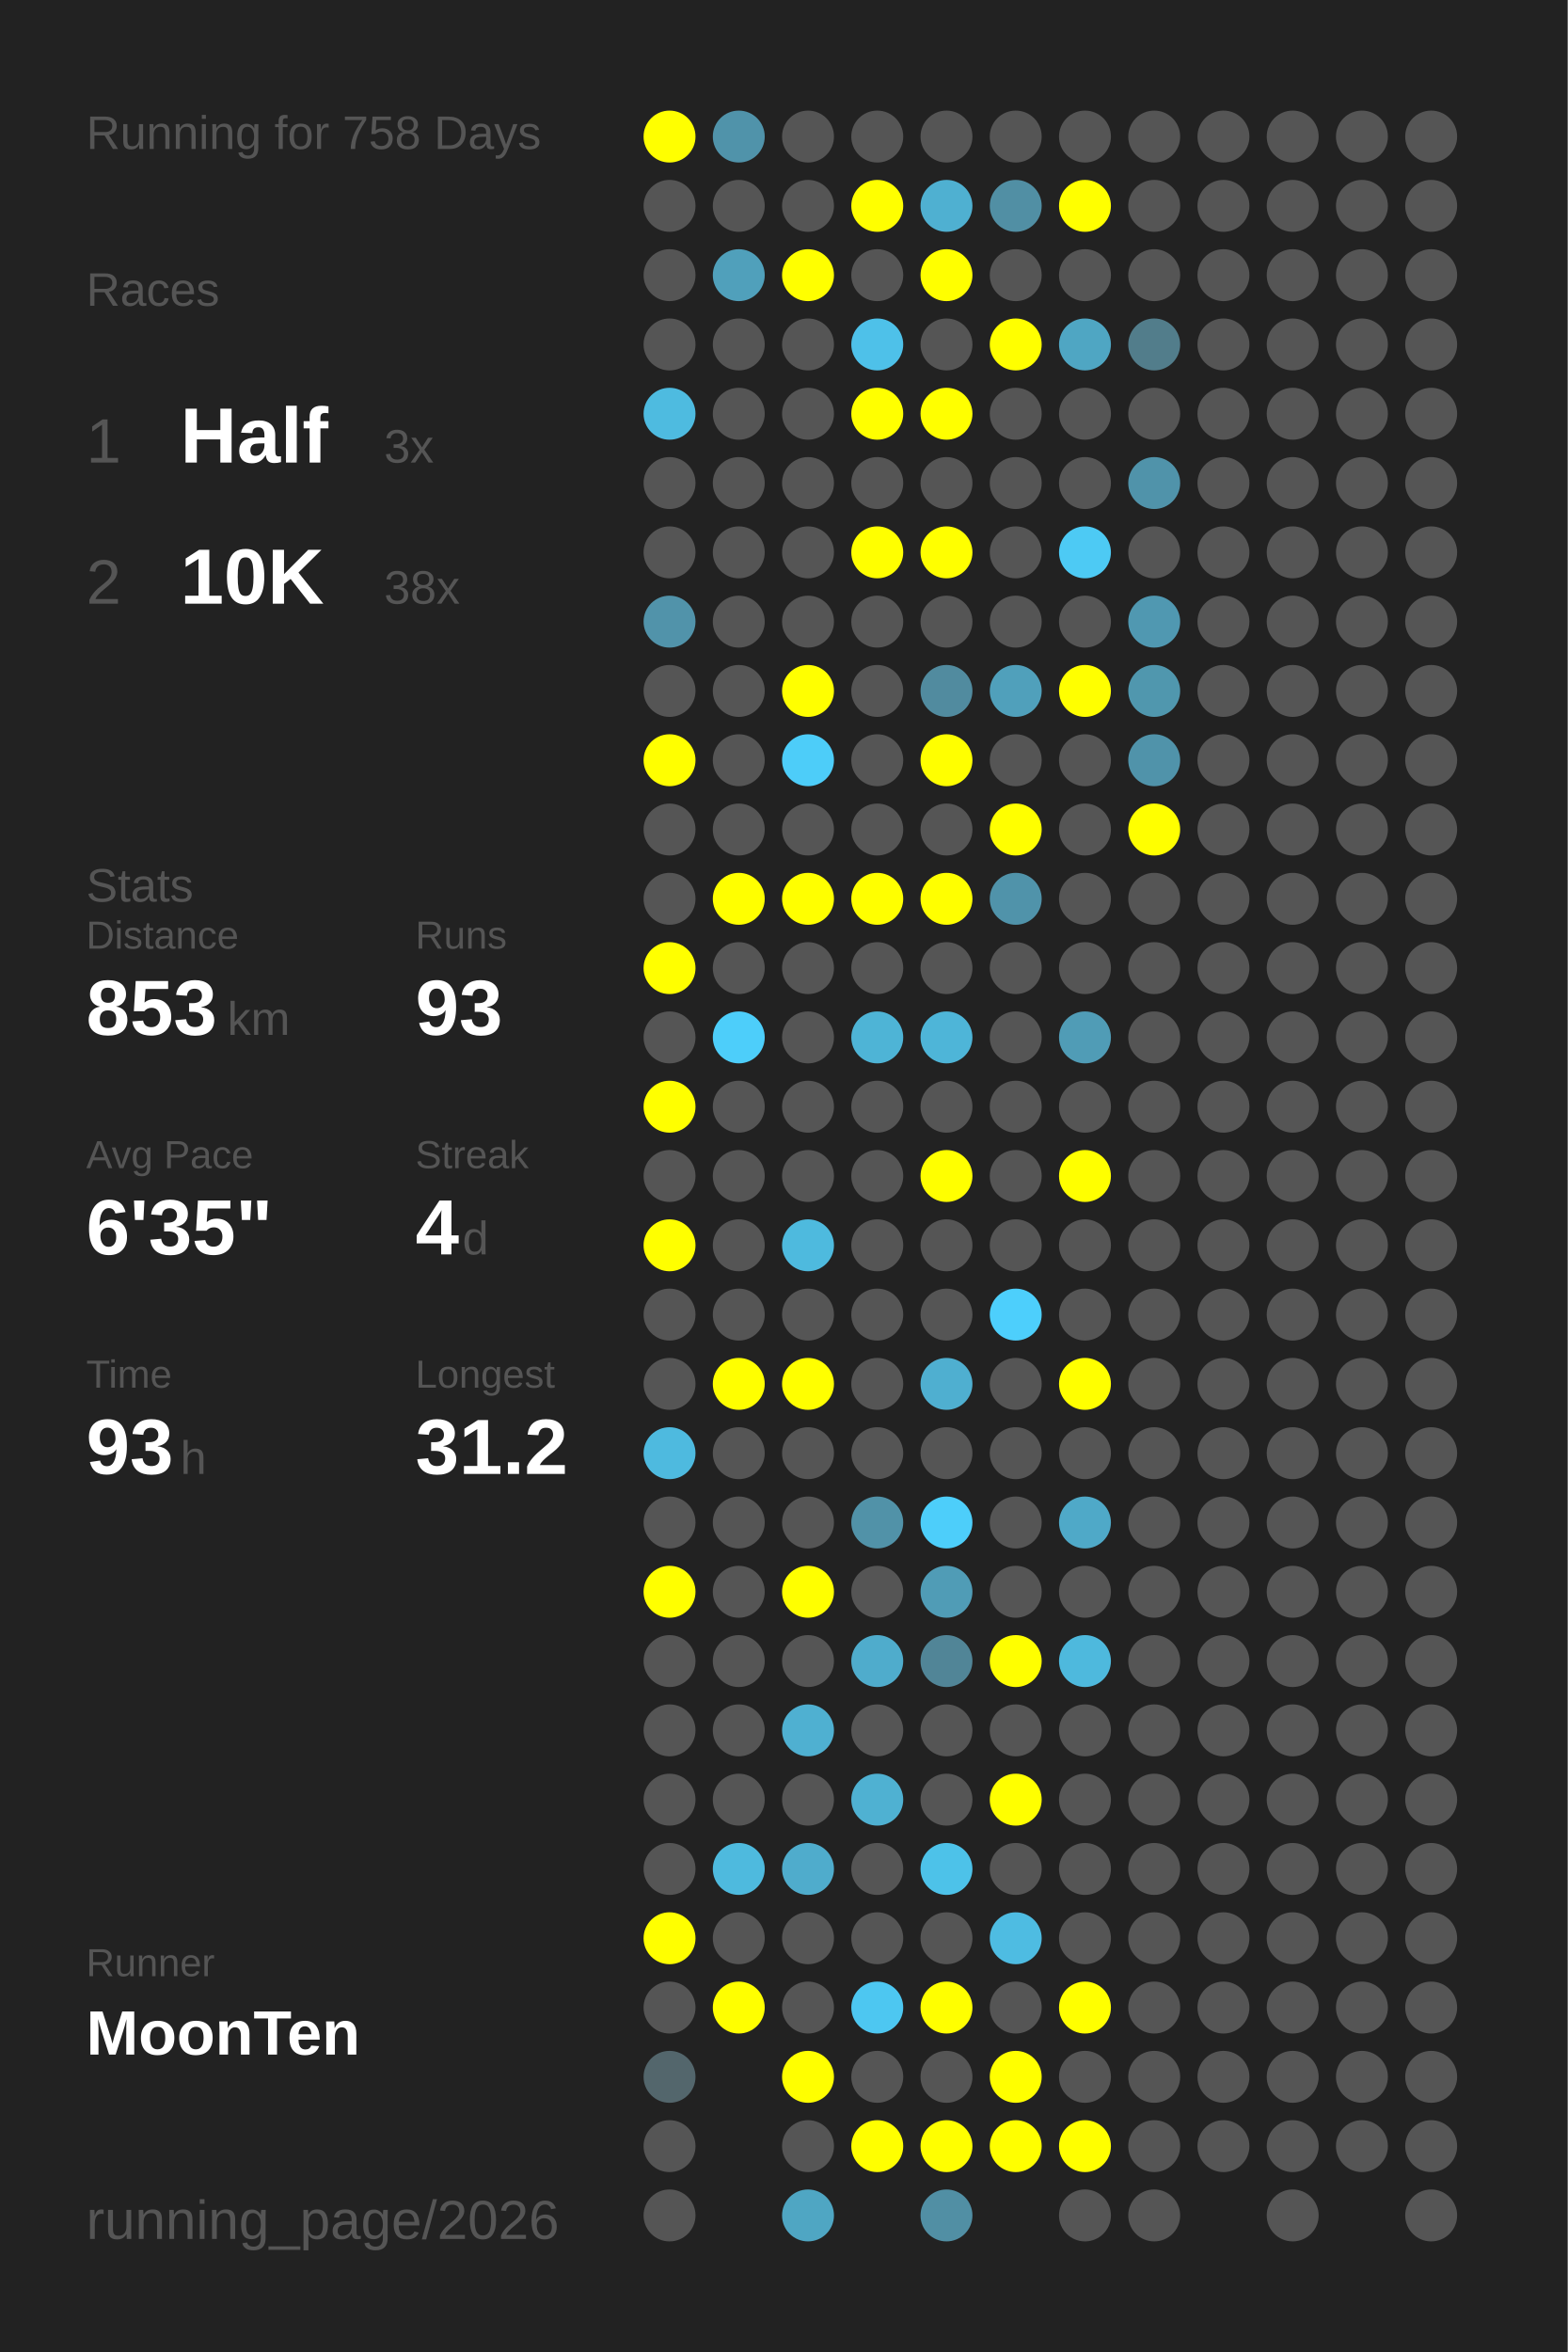
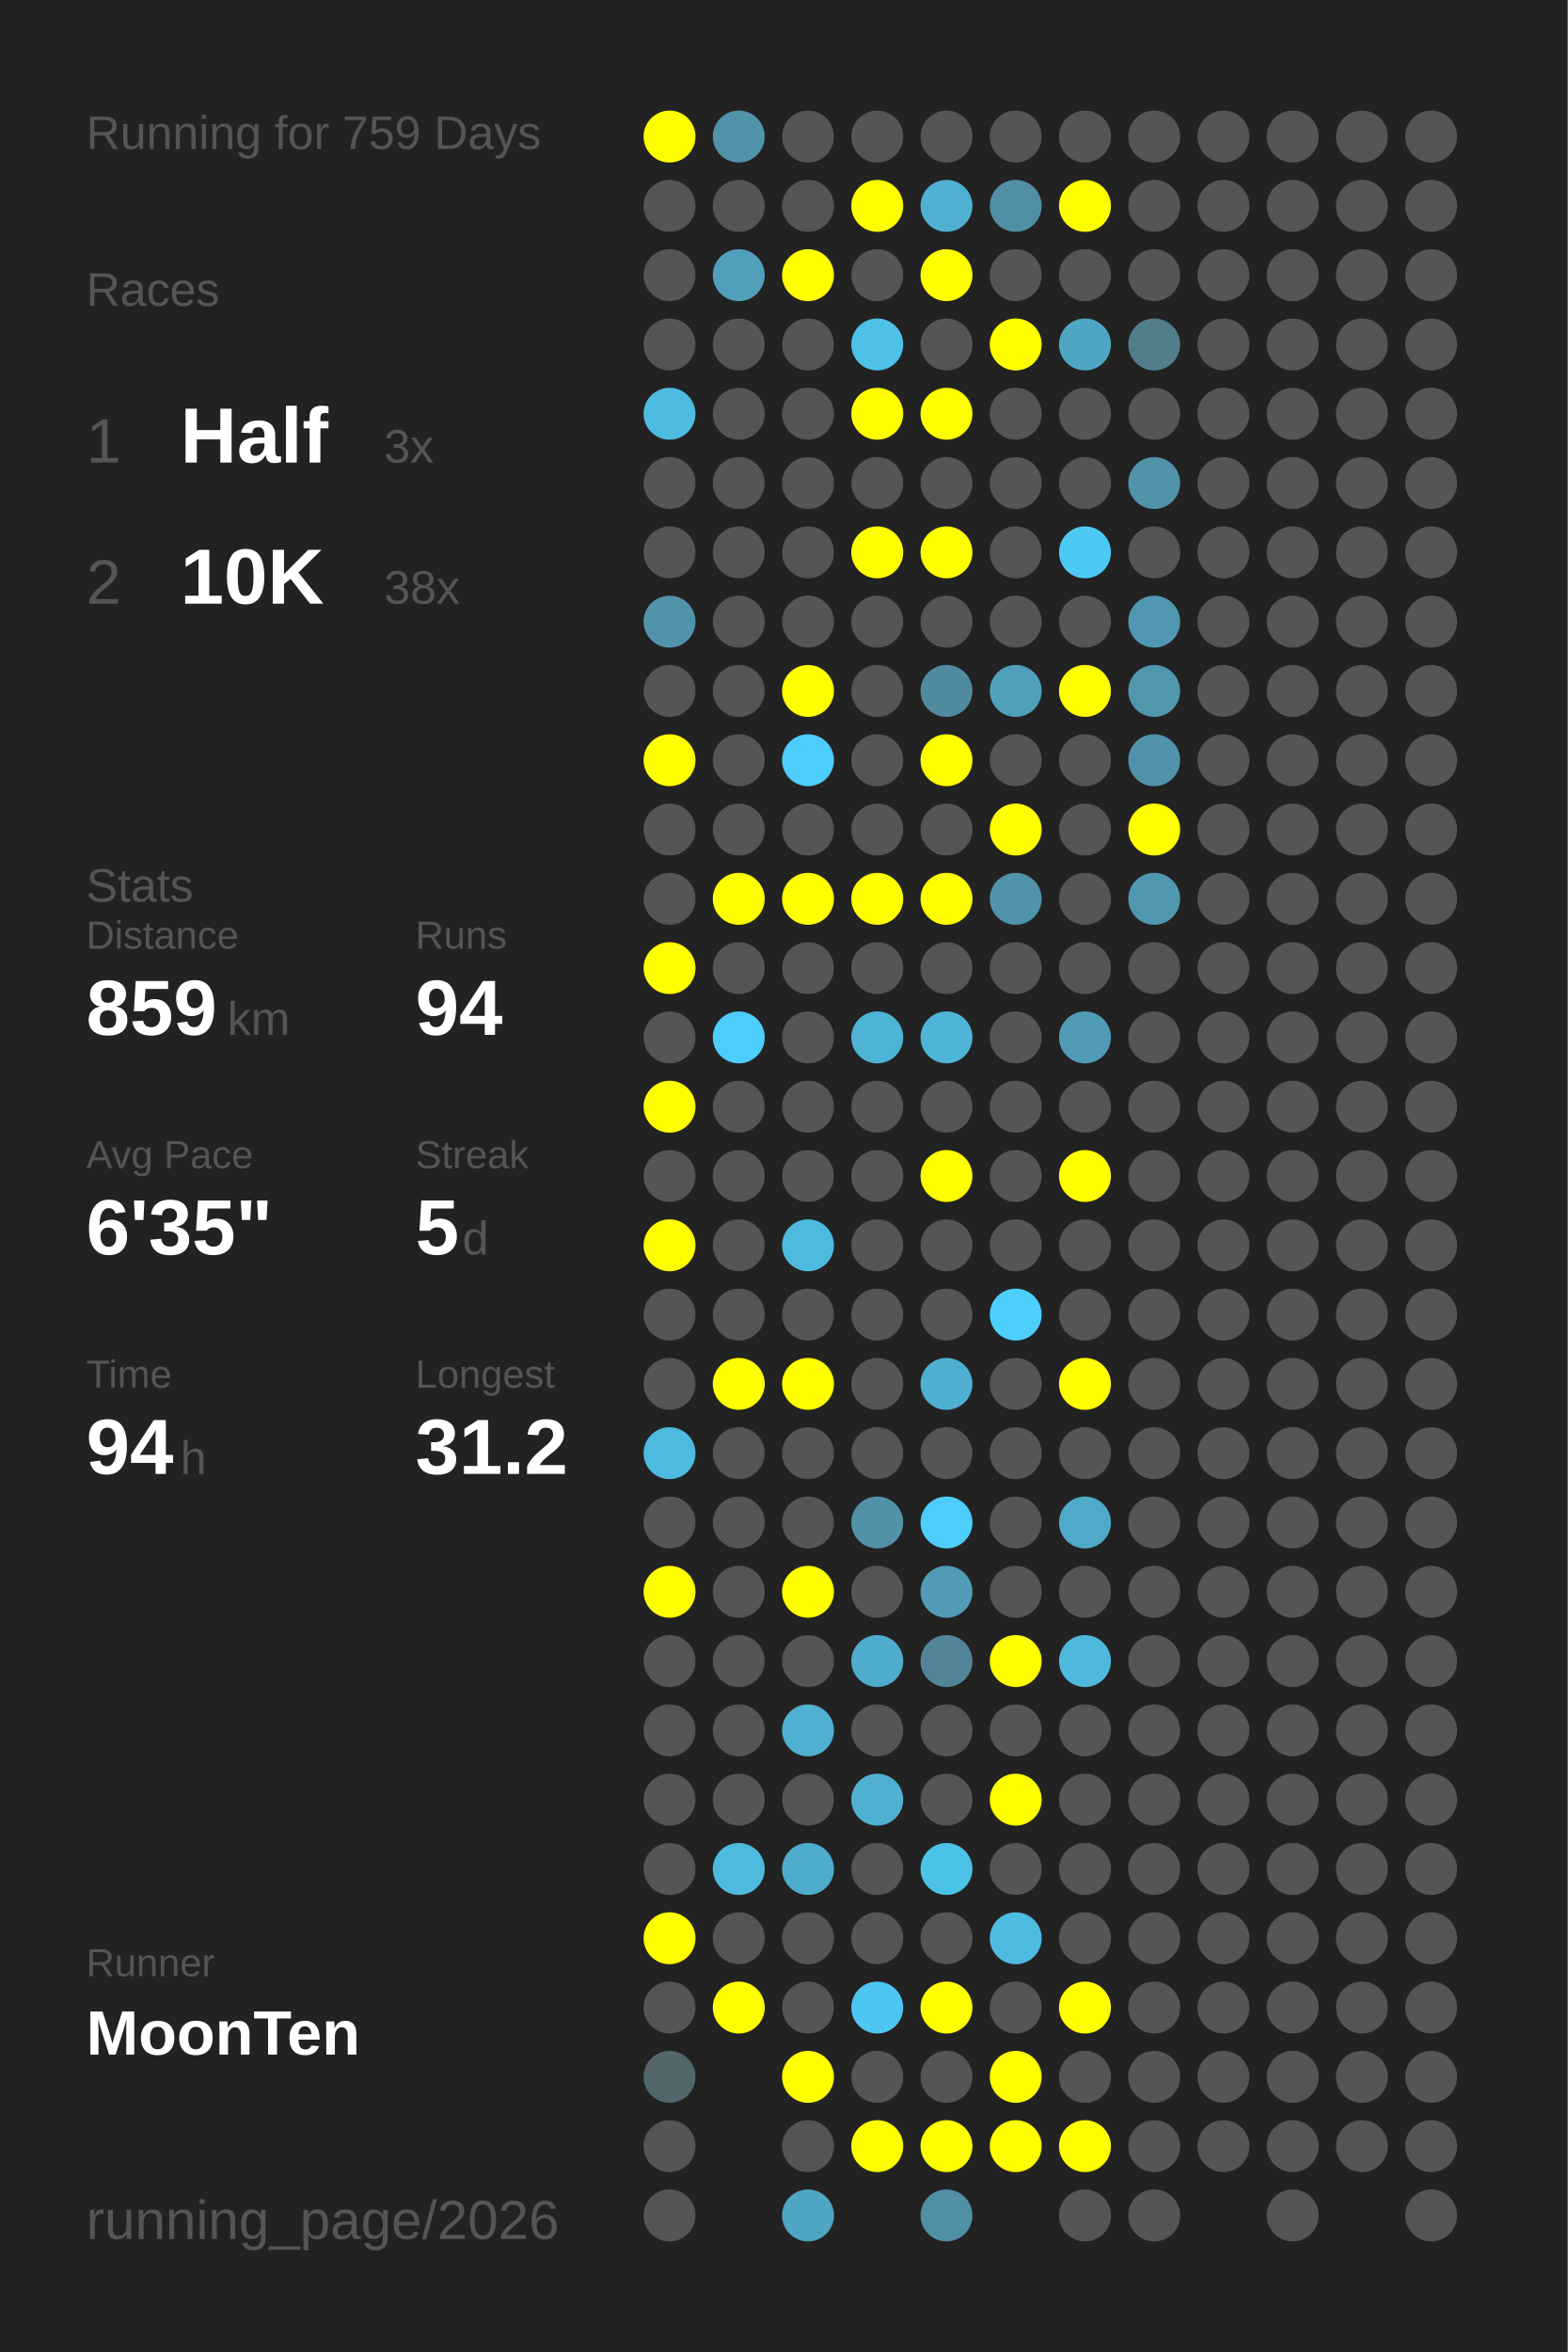
<svg xmlns="http://www.w3.org/2000/svg" baseProfile="full" height="300mm" version="1.1" viewBox="0,0,200,300" width="200mm">
  <defs />
  <rect fill="#222222" height="300" width="200" x="0" y="0" />
-   <text fill="#555555" style="font-size:6px; font-family:Arial;" x="11" y="19">Running for 758 Days</text>
+   <text fill="#555555" style="font-size:6px; font-family:Arial;" x="11" y="19">Running for 759 Days</text>
  <text fill="#555555" style="font-size:6px; font-family:Arial;" x="11" y="39">Races</text>
  <text fill="#555555" style="font-size:8px; font-family:Arial;" x="11" y="59">1</text>
  <text fill="#FFFFFF" style="font-size:10px; font-family:Arial; font-weight:bold;" x="23" y="59">Half</text>
  <text fill="#555555" style="font-size:6px; font-family:Arial;" x="49" y="59">3x</text>
  <text fill="#555555" style="font-size:8px; font-family:Arial;" x="11" y="77">2</text>
  <text fill="#FFFFFF" style="font-size:10px; font-family:Arial; font-weight:bold;" x="23" y="77">10K</text>
  <text fill="#555555" style="font-size:6px; font-family:Arial;" x="49" y="77">38x</text>
  <text fill="#555555" style="font-size:6px; font-family:Arial;" x="11" y="115">Stats</text>
  <text fill="#555555" style="font-size:5px; font-family:Arial;" x="11" y="121">Distance</text>
-   <text fill="#FFFFFF" style="font-size:10px; font-family:Arial; font-weight:bold;" x="11" y="132">853</text>
+   <text fill="#FFFFFF" style="font-size:10px; font-family:Arial; font-weight:bold;" x="11" y="132">859</text>
  <text fill="#555555" style="font-size:6px; font-family:Arial;" x="29" y="132">km</text>
  <text fill="#555555" style="font-size:5px; font-family:Arial;" x="53" y="121">Runs</text>
-   <text fill="#FFFFFF" style="font-size:10px; font-family:Arial; font-weight:bold;" x="53" y="132">93</text>
+   <text fill="#FFFFFF" style="font-size:10px; font-family:Arial; font-weight:bold;" x="53" y="132">94</text>
  <text fill="#555555" style="font-size:5px; font-family:Arial;" x="11" y="149">Avg Pace</text>
  <text fill="#FFFFFF" style="font-size:10px; font-family:Arial; font-weight:bold;" x="11" y="160">6'35"</text>
  <text fill="#555555" style="font-size:5px; font-family:Arial;" x="53" y="149">Streak</text>
-   <text fill="#FFFFFF" style="font-size:10px; font-family:Arial; font-weight:bold;" x="53" y="160">4</text>
+   <text fill="#FFFFFF" style="font-size:10px; font-family:Arial; font-weight:bold;" x="53" y="160">5</text>
  <text fill="#555555" style="font-size:6px; font-family:Arial;" x="59" y="160">d</text>
  <text fill="#555555" style="font-size:5px; font-family:Arial;" x="11" y="177">Time</text>
-   <text fill="#FFFFFF" style="font-size:10px; font-family:Arial; font-weight:bold;" x="11" y="188">93</text>
+   <text fill="#FFFFFF" style="font-size:10px; font-family:Arial; font-weight:bold;" x="11" y="188">94</text>
  <text fill="#555555" style="font-size:6px; font-family:Arial;" x="23" y="188">h</text>
  <text fill="#555555" style="font-size:5px; font-family:Arial;" x="53" y="177">Longest</text>
  <text fill="#FFFFFF" style="font-size:10px; font-family:Arial; font-weight:bold;" x="53" y="188">31.2</text>
  <text fill="#555555" style="font-size:5px; font-family:Arial;" x="11" y="252.065">Runner</text>
  <text fill="#FFFFFF" style="font-size:8px; font-family:Arial; font-weight:bold;" x="11" y="262.065">MoonTen</text>
  <text fill="#555555" style="font-size:7px; font-family:Arial;" x="11" y="285.581">running_page/2026</text>
  <circle cx="85.417" cy="17.419" fill="#FFFF00" r="3.312" />
  <circle cx="85.417" cy="26.258" fill="#555555" r="3.312" />
  <circle cx="85.417" cy="35.097" fill="#555555" r="3.312" />
  <circle cx="85.417" cy="43.935" fill="#555555" r="3.312" />
  <circle cx="85.417" cy="52.774" fill="#4ebbe0" r="3.312" />
  <circle cx="85.417" cy="61.613" fill="#555555" r="3.312" />
  <circle cx="85.417" cy="70.452" fill="#555555" r="3.312" />
  <circle cx="85.417" cy="79.29" fill="#5193aa" r="3.312" />
  <circle cx="85.417" cy="88.129" fill="#555555" r="3.312" />
  <circle cx="85.417" cy="96.968" fill="#FFFF00" r="3.312" />
  <circle cx="85.417" cy="105.806" fill="#555555" r="3.312" />
  <circle cx="85.417" cy="114.645" fill="#555555" r="3.312" />
  <circle cx="85.417" cy="123.484" fill="#FFFF00" r="3.312" />
  <circle cx="85.417" cy="132.323" fill="#555555" r="3.312" />
  <circle cx="85.417" cy="141.161" fill="#FFFF00" r="3.312" />
  <circle cx="85.417" cy="150" fill="#555555" r="3.312" />
  <circle cx="85.417" cy="158.839" fill="#FFFF00" r="3.312" />
  <circle cx="85.417" cy="167.677" fill="#555555" r="3.312" />
  <circle cx="85.417" cy="176.516" fill="#555555" r="3.312" />
  <circle cx="85.417" cy="185.355" fill="#4ebadf" r="3.312" />
  <circle cx="85.417" cy="194.194" fill="#555555" r="3.312" />
  <circle cx="85.417" cy="203.032" fill="#FFFF00" r="3.312" />
  <circle cx="85.417" cy="211.871" fill="#555555" r="3.312" />
  <circle cx="85.417" cy="220.71" fill="#555555" r="3.312" />
  <circle cx="85.417" cy="229.548" fill="#555555" r="3.312" />
  <circle cx="85.417" cy="238.387" fill="#555555" r="3.312" />
  <circle cx="85.417" cy="247.226" fill="#FFFF00" r="3.312" />
  <circle cx="85.417" cy="256.065" fill="#555555" r="3.312" />
  <circle cx="85.417" cy="264.903" fill="#53666c" r="3.312" />
  <circle cx="85.417" cy="273.742" fill="#555555" r="3.312" />
  <circle cx="85.417" cy="282.581" fill="#555555" r="3.312" />
  <circle cx="94.25" cy="17.419" fill="#5093aa" r="3.312" />
  <circle cx="94.25" cy="26.258" fill="#555555" r="3.312" />
  <circle cx="94.25" cy="35.097" fill="#50a0bb" r="3.312" />
  <circle cx="94.25" cy="43.935" fill="#555555" r="3.312" />
  <circle cx="94.25" cy="52.774" fill="#555555" r="3.312" />
  <circle cx="94.25" cy="61.613" fill="#555555" r="3.312" />
  <circle cx="94.25" cy="70.452" fill="#555555" r="3.312" />
  <circle cx="94.25" cy="79.29" fill="#555555" r="3.312" />
  <circle cx="94.25" cy="88.129" fill="#555555" r="3.312" />
  <circle cx="94.25" cy="96.968" fill="#555555" r="3.312" />
  <circle cx="94.25" cy="105.806" fill="#555555" r="3.312" />
  <circle cx="94.25" cy="114.645" fill="#FFFF00" r="3.312" />
  <circle cx="94.25" cy="123.484" fill="#555555" r="3.312" />
  <circle cx="94.25" cy="132.323" fill="#4dcefa" r="3.312" />
  <circle cx="94.25" cy="141.161" fill="#555555" r="3.312" />
  <circle cx="94.25" cy="150" fill="#555555" r="3.312" />
  <circle cx="94.25" cy="158.839" fill="#555555" r="3.312" />
  <circle cx="94.25" cy="167.677" fill="#555555" r="3.312" />
  <circle cx="94.25" cy="176.516" fill="#FFFF00" r="3.312" />
  <circle cx="94.25" cy="185.355" fill="#555555" r="3.312" />
  <circle cx="94.25" cy="194.194" fill="#555555" r="3.312" />
  <circle cx="94.25" cy="203.032" fill="#555555" r="3.312" />
  <circle cx="94.25" cy="211.871" fill="#555555" r="3.312" />
  <circle cx="94.25" cy="220.71" fill="#555555" r="3.312" />
  <circle cx="94.25" cy="229.548" fill="#555555" r="3.312" />
  <circle cx="94.25" cy="238.387" fill="#4ebade" r="3.312" />
  <circle cx="94.25" cy="247.226" fill="#555555" r="3.312" />
  <circle cx="94.25" cy="256.065" fill="#FFFF00" r="3.312" />
  <circle cx="103.083" cy="17.419" fill="#555555" r="3.312" />
  <circle cx="103.083" cy="26.258" fill="#555555" r="3.312" />
  <circle cx="103.083" cy="35.097" fill="#FFFF00" r="3.312" />
  <circle cx="103.083" cy="43.935" fill="#555555" r="3.312" />
  <circle cx="103.083" cy="52.774" fill="#555555" r="3.312" />
  <circle cx="103.083" cy="61.613" fill="#555555" r="3.312" />
  <circle cx="103.083" cy="70.452" fill="#555555" r="3.312" />
  <circle cx="103.083" cy="79.29" fill="#555555" r="3.312" />
  <circle cx="103.083" cy="88.129" fill="#FFFF00" r="3.312" />
  <circle cx="103.083" cy="96.968" fill="#4dcdf9" r="3.312" />
  <circle cx="103.083" cy="105.806" fill="#555555" r="3.312" />
  <circle cx="103.083" cy="114.645" fill="#FFFF00" r="3.312" />
  <circle cx="103.083" cy="123.484" fill="#555555" r="3.312" />
  <circle cx="103.083" cy="132.323" fill="#555555" r="3.312" />
  <circle cx="103.083" cy="141.161" fill="#555555" r="3.312" />
  <circle cx="103.083" cy="150" fill="#555555" r="3.312" />
  <circle cx="103.083" cy="158.839" fill="#4ebade" r="3.312" />
  <circle cx="103.083" cy="167.677" fill="#555555" r="3.312" />
  <circle cx="103.083" cy="176.516" fill="#FFFF00" r="3.312" />
  <circle cx="103.083" cy="185.355" fill="#555555" r="3.312" />
  <circle cx="103.083" cy="194.194" fill="#555555" r="3.312" />
  <circle cx="103.083" cy="203.032" fill="#FFFF00" r="3.312" />
  <circle cx="103.083" cy="211.871" fill="#555555" r="3.312" />
  <circle cx="103.083" cy="220.71" fill="#4fb0d1" r="3.312" />
  <circle cx="103.083" cy="229.548" fill="#555555" r="3.312" />
  <circle cx="103.083" cy="238.387" fill="#4faccc" r="3.312" />
  <circle cx="103.083" cy="247.226" fill="#555555" r="3.312" />
  <circle cx="103.083" cy="256.065" fill="#555555" r="3.312" />
  <circle cx="103.083" cy="264.903" fill="#FFFF00" r="3.312" />
  <circle cx="103.083" cy="273.742" fill="#555555" r="3.312" />
  <circle cx="103.083" cy="282.581" fill="#4fa6c3" r="3.312" />
  <circle cx="111.917" cy="17.419" fill="#555555" r="3.312" />
  <circle cx="111.917" cy="26.258" fill="#FFFF00" r="3.312" />
  <circle cx="111.917" cy="35.097" fill="#555555" r="3.312" />
  <circle cx="111.917" cy="43.935" fill="#4ec1e9" r="3.312" />
  <circle cx="111.917" cy="52.774" fill="#FFFF00" r="3.312" />
  <circle cx="111.917" cy="61.613" fill="#555555" r="3.312" />
  <circle cx="111.917" cy="70.452" fill="#FFFF00" r="3.312" />
  <circle cx="111.917" cy="79.29" fill="#555555" r="3.312" />
  <circle cx="111.917" cy="88.129" fill="#555555" r="3.312" />
  <circle cx="111.917" cy="96.968" fill="#555555" r="3.312" />
  <circle cx="111.917" cy="105.806" fill="#555555" r="3.312" />
  <circle cx="111.917" cy="114.645" fill="#FFFF00" r="3.312" />
  <circle cx="111.917" cy="123.484" fill="#555555" r="3.312" />
  <circle cx="111.917" cy="132.323" fill="#4eb4d6" r="3.312" />
  <circle cx="111.917" cy="141.161" fill="#555555" r="3.312" />
  <circle cx="111.917" cy="150" fill="#555555" r="3.312" />
  <circle cx="111.917" cy="158.839" fill="#555555" r="3.312" />
  <circle cx="111.917" cy="167.677" fill="#555555" r="3.312" />
  <circle cx="111.917" cy="176.516" fill="#555555" r="3.312" />
  <circle cx="111.917" cy="185.355" fill="#555555" r="3.312" />
  <circle cx="111.917" cy="194.194" fill="#5192a8" r="3.312" />
  <circle cx="111.917" cy="203.032" fill="#555555" r="3.312" />
  <circle cx="111.917" cy="211.871" fill="#4faccc" r="3.312" />
  <circle cx="111.917" cy="220.71" fill="#555555" r="3.312" />
  <circle cx="111.917" cy="229.548" fill="#4fb1d2" r="3.312" />
  <circle cx="111.917" cy="238.387" fill="#555555" r="3.312" />
  <circle cx="111.917" cy="247.226" fill="#555555" r="3.312" />
  <circle cx="111.917" cy="256.065" fill="#4dc7f1" r="3.312" />
  <circle cx="111.917" cy="264.903" fill="#555555" r="3.312" />
  <circle cx="111.917" cy="273.742" fill="#FFFF00" r="3.312" />
  <circle cx="120.75" cy="17.419" fill="#555555" r="3.312" />
  <circle cx="120.75" cy="26.258" fill="#4fb0d1" r="3.312" />
  <circle cx="120.75" cy="35.097" fill="#FFFF00" r="3.312" />
  <circle cx="120.75" cy="43.935" fill="#555555" r="3.312" />
  <circle cx="120.75" cy="52.774" fill="#FFFF00" r="3.312" />
  <circle cx="120.75" cy="61.613" fill="#555555" r="3.312" />
  <circle cx="120.75" cy="70.452" fill="#FFFF00" r="3.312" />
  <circle cx="120.75" cy="79.29" fill="#555555" r="3.312" />
  <circle cx="120.75" cy="88.129" fill="#518b9f" r="3.312" />
  <circle cx="120.75" cy="96.968" fill="#FFFF00" r="3.312" />
  <circle cx="120.75" cy="105.806" fill="#555555" r="3.312" />
  <circle cx="120.75" cy="114.645" fill="#FFFF00" r="3.312" />
  <circle cx="120.75" cy="123.484" fill="#555555" r="3.312" />
  <circle cx="120.75" cy="132.323" fill="#4eb5d8" r="3.312" />
  <circle cx="120.75" cy="141.161" fill="#555555" r="3.312" />
  <circle cx="120.75" cy="150" fill="#FFFF00" r="3.312" />
  <circle cx="120.75" cy="158.839" fill="#555555" r="3.312" />
  <circle cx="120.75" cy="167.677" fill="#555555" r="3.312" />
  <circle cx="120.75" cy="176.516" fill="#4fafd0" r="3.312" />
  <circle cx="120.75" cy="185.355" fill="#555555" r="3.312" />
  <circle cx="120.75" cy="194.194" fill="#4dcefa" r="3.312" />
  <circle cx="120.75" cy="203.032" fill="#509cb6" r="3.312" />
  <circle cx="120.75" cy="211.871" fill="#518597" r="3.312" />
  <circle cx="120.75" cy="220.71" fill="#555555" r="3.312" />
  <circle cx="120.75" cy="229.548" fill="#555555" r="3.312" />
  <circle cx="120.75" cy="238.387" fill="#4dc2e9" r="3.312" />
  <circle cx="120.75" cy="247.226" fill="#555555" r="3.312" />
  <circle cx="120.75" cy="256.065" fill="#FFFF00" r="3.312" />
  <circle cx="120.75" cy="264.903" fill="#555555" r="3.312" />
  <circle cx="120.75" cy="273.742" fill="#FFFF00" r="3.312" />
  <circle cx="120.75" cy="282.581" fill="#518fa4" r="3.312" />
  <circle cx="129.583" cy="17.419" fill="#555555" r="3.312" />
  <circle cx="129.583" cy="26.258" fill="#518fa4" r="3.312" />
  <circle cx="129.583" cy="35.097" fill="#555555" r="3.312" />
  <circle cx="129.583" cy="43.935" fill="#FFFF00" r="3.312" />
  <circle cx="129.583" cy="52.774" fill="#555555" r="3.312" />
  <circle cx="129.583" cy="61.613" fill="#555555" r="3.312" />
  <circle cx="129.583" cy="70.452" fill="#555555" r="3.312" />
  <circle cx="129.583" cy="79.29" fill="#555555" r="3.312" />
  <circle cx="129.583" cy="88.129" fill="#50a0bb" r="3.312" />
  <circle cx="129.583" cy="96.968" fill="#555555" r="3.312" />
  <circle cx="129.583" cy="105.806" fill="#FFFF00" r="3.312" />
  <circle cx="129.583" cy="114.645" fill="#5093aa" r="3.312" />
  <circle cx="129.583" cy="123.484" fill="#555555" r="3.312" />
  <circle cx="129.583" cy="132.323" fill="#555555" r="3.312" />
  <circle cx="129.583" cy="141.161" fill="#555555" r="3.312" />
  <circle cx="129.583" cy="150" fill="#555555" r="3.312" />
  <circle cx="129.583" cy="158.839" fill="#555555" r="3.312" />
  <circle cx="129.583" cy="167.677" fill="#4dcffc" r="3.312" />
  <circle cx="129.583" cy="176.516" fill="#555555" r="3.312" />
  <circle cx="129.583" cy="185.355" fill="#555555" r="3.312" />
  <circle cx="129.583" cy="194.194" fill="#555555" r="3.312" />
  <circle cx="129.583" cy="203.032" fill="#555555" r="3.312" />
  <circle cx="129.583" cy="211.871" fill="#FFFF00" r="3.312" />
  <circle cx="129.583" cy="220.71" fill="#555555" r="3.312" />
  <circle cx="129.583" cy="229.548" fill="#FFFF00" r="3.312" />
  <circle cx="129.583" cy="238.387" fill="#555555" r="3.312" />
  <circle cx="129.583" cy="247.226" fill="#4ebce2" r="3.312" />
  <circle cx="129.583" cy="256.065" fill="#555555" r="3.312" />
  <circle cx="129.583" cy="264.903" fill="#FFFF00" r="3.312" />
  <circle cx="129.583" cy="273.742" fill="#FFFF00" r="3.312" />
  <circle cx="138.417" cy="17.419" fill="#555555" r="3.312" />
  <circle cx="138.417" cy="26.258" fill="#FFFF00" r="3.312" />
  <circle cx="138.417" cy="35.097" fill="#555555" r="3.312" />
  <circle cx="138.417" cy="43.935" fill="#4fa6c3" r="3.312" />
  <circle cx="138.417" cy="52.774" fill="#555555" r="3.312" />
  <circle cx="138.417" cy="61.613" fill="#555555" r="3.312" />
  <circle cx="138.417" cy="70.452" fill="#4dcaf4" r="3.312" />
  <circle cx="138.417" cy="79.29" fill="#555555" r="3.312" />
  <circle cx="138.417" cy="88.129" fill="#FFFF00" r="3.312" />
  <circle cx="138.417" cy="96.968" fill="#555555" r="3.312" />
  <circle cx="138.417" cy="105.806" fill="#555555" r="3.312" />
  <circle cx="138.417" cy="114.645" fill="#555555" r="3.312" />
  <circle cx="138.417" cy="123.484" fill="#555555" r="3.312" />
  <circle cx="138.417" cy="132.323" fill="#509cb6" r="3.312" />
  <circle cx="138.417" cy="141.161" fill="#555555" r="3.312" />
  <circle cx="138.417" cy="150" fill="#FFFF00" r="3.312" />
  <circle cx="138.417" cy="158.839" fill="#555555" r="3.312" />
  <circle cx="138.417" cy="167.677" fill="#555555" r="3.312" />
  <circle cx="138.417" cy="176.516" fill="#FFFF00" r="3.312" />
  <circle cx="138.417" cy="185.355" fill="#555555" r="3.312" />
  <circle cx="138.417" cy="194.194" fill="#4fa9c8" r="3.312" />
  <circle cx="138.417" cy="203.032" fill="#555555" r="3.312" />
  <circle cx="138.417" cy="211.871" fill="#4eb9dd" r="3.312" />
  <circle cx="138.417" cy="220.71" fill="#555555" r="3.312" />
  <circle cx="138.417" cy="229.548" fill="#555555" r="3.312" />
  <circle cx="138.417" cy="238.387" fill="#555555" r="3.312" />
  <circle cx="138.417" cy="247.226" fill="#555555" r="3.312" />
  <circle cx="138.417" cy="256.065" fill="#FFFF00" r="3.312" />
  <circle cx="138.417" cy="264.903" fill="#555555" r="3.312" />
  <circle cx="138.417" cy="273.742" fill="#FFFF00" r="3.312" />
  <circle cx="138.417" cy="282.581" fill="#555555" r="3.312" />
  <circle cx="147.25" cy="17.419" fill="#555555" r="3.312" />
  <circle cx="147.25" cy="26.258" fill="#555555" r="3.312" />
  <circle cx="147.25" cy="35.097" fill="#555555" r="3.312" />
  <circle cx="147.25" cy="43.935" fill="#527d8b" r="3.312" />
  <circle cx="147.25" cy="52.774" fill="#555555" r="3.312" />
  <circle cx="147.25" cy="61.613" fill="#5093aa" r="3.312" />
  <circle cx="147.25" cy="70.452" fill="#555555" r="3.312" />
  <circle cx="147.25" cy="79.29" fill="#5098b1" r="3.312" />
  <circle cx="147.25" cy="88.129" fill="#5097ae" r="3.312" />
  <circle cx="147.25" cy="96.968" fill="#5093aa" r="3.312" />
  <circle cx="147.25" cy="105.806" fill="#FFFF00" r="3.312" />
-   <circle cx="147.25" cy="114.645" fill="#555555" r="3.312" />
+   <circle cx="147.25" cy="114.645" fill="#5098b0" r="3.312" />
  <circle cx="147.25" cy="123.484" fill="#555555" r="3.312" />
  <circle cx="147.25" cy="132.323" fill="#555555" r="3.312" />
  <circle cx="147.25" cy="141.161" fill="#555555" r="3.312" />
  <circle cx="147.25" cy="150" fill="#555555" r="3.312" />
  <circle cx="147.25" cy="158.839" fill="#555555" r="3.312" />
  <circle cx="147.25" cy="167.677" fill="#555555" r="3.312" />
  <circle cx="147.25" cy="176.516" fill="#555555" r="3.312" />
  <circle cx="147.25" cy="185.355" fill="#555555" r="3.312" />
  <circle cx="147.25" cy="194.194" fill="#555555" r="3.312" />
  <circle cx="147.25" cy="203.032" fill="#555555" r="3.312" />
  <circle cx="147.25" cy="211.871" fill="#555555" r="3.312" />
  <circle cx="147.25" cy="220.71" fill="#555555" r="3.312" />
  <circle cx="147.25" cy="229.548" fill="#555555" r="3.312" />
  <circle cx="147.25" cy="238.387" fill="#555555" r="3.312" />
  <circle cx="147.25" cy="247.226" fill="#555555" r="3.312" />
  <circle cx="147.25" cy="256.065" fill="#555555" r="3.312" />
  <circle cx="147.25" cy="264.903" fill="#555555" r="3.312" />
  <circle cx="147.25" cy="273.742" fill="#555555" r="3.312" />
  <circle cx="147.25" cy="282.581" fill="#555555" r="3.312" />
  <circle cx="156.083" cy="17.419" fill="#555555" r="3.312" />
  <circle cx="156.083" cy="26.258" fill="#555555" r="3.312" />
  <circle cx="156.083" cy="35.097" fill="#555555" r="3.312" />
  <circle cx="156.083" cy="43.935" fill="#555555" r="3.312" />
  <circle cx="156.083" cy="52.774" fill="#555555" r="3.312" />
  <circle cx="156.083" cy="61.613" fill="#555555" r="3.312" />
  <circle cx="156.083" cy="70.452" fill="#555555" r="3.312" />
  <circle cx="156.083" cy="79.29" fill="#555555" r="3.312" />
  <circle cx="156.083" cy="88.129" fill="#555555" r="3.312" />
  <circle cx="156.083" cy="96.968" fill="#555555" r="3.312" />
  <circle cx="156.083" cy="105.806" fill="#555555" r="3.312" />
  <circle cx="156.083" cy="114.645" fill="#555555" r="3.312" />
  <circle cx="156.083" cy="123.484" fill="#555555" r="3.312" />
  <circle cx="156.083" cy="132.323" fill="#555555" r="3.312" />
  <circle cx="156.083" cy="141.161" fill="#555555" r="3.312" />
  <circle cx="156.083" cy="150" fill="#555555" r="3.312" />
  <circle cx="156.083" cy="158.839" fill="#555555" r="3.312" />
  <circle cx="156.083" cy="167.677" fill="#555555" r="3.312" />
  <circle cx="156.083" cy="176.516" fill="#555555" r="3.312" />
  <circle cx="156.083" cy="185.355" fill="#555555" r="3.312" />
  <circle cx="156.083" cy="194.194" fill="#555555" r="3.312" />
  <circle cx="156.083" cy="203.032" fill="#555555" r="3.312" />
  <circle cx="156.083" cy="211.871" fill="#555555" r="3.312" />
  <circle cx="156.083" cy="220.71" fill="#555555" r="3.312" />
  <circle cx="156.083" cy="229.548" fill="#555555" r="3.312" />
  <circle cx="156.083" cy="238.387" fill="#555555" r="3.312" />
  <circle cx="156.083" cy="247.226" fill="#555555" r="3.312" />
  <circle cx="156.083" cy="256.065" fill="#555555" r="3.312" />
  <circle cx="156.083" cy="264.903" fill="#555555" r="3.312" />
  <circle cx="156.083" cy="273.742" fill="#555555" r="3.312" />
  <circle cx="164.917" cy="17.419" fill="#555555" r="3.312" />
  <circle cx="164.917" cy="26.258" fill="#555555" r="3.312" />
  <circle cx="164.917" cy="35.097" fill="#555555" r="3.312" />
  <circle cx="164.917" cy="43.935" fill="#555555" r="3.312" />
  <circle cx="164.917" cy="52.774" fill="#555555" r="3.312" />
  <circle cx="164.917" cy="61.613" fill="#555555" r="3.312" />
  <circle cx="164.917" cy="70.452" fill="#555555" r="3.312" />
  <circle cx="164.917" cy="79.29" fill="#555555" r="3.312" />
  <circle cx="164.917" cy="88.129" fill="#555555" r="3.312" />
  <circle cx="164.917" cy="96.968" fill="#555555" r="3.312" />
  <circle cx="164.917" cy="105.806" fill="#555555" r="3.312" />
  <circle cx="164.917" cy="114.645" fill="#555555" r="3.312" />
  <circle cx="164.917" cy="123.484" fill="#555555" r="3.312" />
  <circle cx="164.917" cy="132.323" fill="#555555" r="3.312" />
  <circle cx="164.917" cy="141.161" fill="#555555" r="3.312" />
  <circle cx="164.917" cy="150" fill="#555555" r="3.312" />
  <circle cx="164.917" cy="158.839" fill="#555555" r="3.312" />
  <circle cx="164.917" cy="167.677" fill="#555555" r="3.312" />
  <circle cx="164.917" cy="176.516" fill="#555555" r="3.312" />
  <circle cx="164.917" cy="185.355" fill="#555555" r="3.312" />
  <circle cx="164.917" cy="194.194" fill="#555555" r="3.312" />
  <circle cx="164.917" cy="203.032" fill="#555555" r="3.312" />
  <circle cx="164.917" cy="211.871" fill="#555555" r="3.312" />
  <circle cx="164.917" cy="220.71" fill="#555555" r="3.312" />
  <circle cx="164.917" cy="229.548" fill="#555555" r="3.312" />
  <circle cx="164.917" cy="238.387" fill="#555555" r="3.312" />
  <circle cx="164.917" cy="247.226" fill="#555555" r="3.312" />
  <circle cx="164.917" cy="256.065" fill="#555555" r="3.312" />
  <circle cx="164.917" cy="264.903" fill="#555555" r="3.312" />
  <circle cx="164.917" cy="273.742" fill="#555555" r="3.312" />
  <circle cx="164.917" cy="282.581" fill="#555555" r="3.312" />
  <circle cx="173.75" cy="17.419" fill="#555555" r="3.312" />
  <circle cx="173.75" cy="26.258" fill="#555555" r="3.312" />
  <circle cx="173.75" cy="35.097" fill="#555555" r="3.312" />
  <circle cx="173.75" cy="43.935" fill="#555555" r="3.312" />
  <circle cx="173.75" cy="52.774" fill="#555555" r="3.312" />
  <circle cx="173.75" cy="61.613" fill="#555555" r="3.312" />
  <circle cx="173.75" cy="70.452" fill="#555555" r="3.312" />
  <circle cx="173.75" cy="79.29" fill="#555555" r="3.312" />
  <circle cx="173.75" cy="88.129" fill="#555555" r="3.312" />
  <circle cx="173.75" cy="96.968" fill="#555555" r="3.312" />
  <circle cx="173.75" cy="105.806" fill="#555555" r="3.312" />
  <circle cx="173.75" cy="114.645" fill="#555555" r="3.312" />
  <circle cx="173.75" cy="123.484" fill="#555555" r="3.312" />
  <circle cx="173.75" cy="132.323" fill="#555555" r="3.312" />
  <circle cx="173.75" cy="141.161" fill="#555555" r="3.312" />
  <circle cx="173.75" cy="150" fill="#555555" r="3.312" />
  <circle cx="173.75" cy="158.839" fill="#555555" r="3.312" />
  <circle cx="173.75" cy="167.677" fill="#555555" r="3.312" />
  <circle cx="173.75" cy="176.516" fill="#555555" r="3.312" />
  <circle cx="173.75" cy="185.355" fill="#555555" r="3.312" />
  <circle cx="173.75" cy="194.194" fill="#555555" r="3.312" />
  <circle cx="173.75" cy="203.032" fill="#555555" r="3.312" />
  <circle cx="173.75" cy="211.871" fill="#555555" r="3.312" />
  <circle cx="173.75" cy="220.71" fill="#555555" r="3.312" />
  <circle cx="173.75" cy="229.548" fill="#555555" r="3.312" />
  <circle cx="173.75" cy="238.387" fill="#555555" r="3.312" />
  <circle cx="173.75" cy="247.226" fill="#555555" r="3.312" />
  <circle cx="173.75" cy="256.065" fill="#555555" r="3.312" />
  <circle cx="173.75" cy="264.903" fill="#555555" r="3.312" />
  <circle cx="173.75" cy="273.742" fill="#555555" r="3.312" />
  <circle cx="182.583" cy="17.419" fill="#555555" r="3.312" />
  <circle cx="182.583" cy="26.258" fill="#555555" r="3.312" />
  <circle cx="182.583" cy="35.097" fill="#555555" r="3.312" />
  <circle cx="182.583" cy="43.935" fill="#555555" r="3.312" />
  <circle cx="182.583" cy="52.774" fill="#555555" r="3.312" />
  <circle cx="182.583" cy="61.613" fill="#555555" r="3.312" />
  <circle cx="182.583" cy="70.452" fill="#555555" r="3.312" />
  <circle cx="182.583" cy="79.29" fill="#555555" r="3.312" />
  <circle cx="182.583" cy="88.129" fill="#555555" r="3.312" />
  <circle cx="182.583" cy="96.968" fill="#555555" r="3.312" />
  <circle cx="182.583" cy="105.806" fill="#555555" r="3.312" />
  <circle cx="182.583" cy="114.645" fill="#555555" r="3.312" />
  <circle cx="182.583" cy="123.484" fill="#555555" r="3.312" />
  <circle cx="182.583" cy="132.323" fill="#555555" r="3.312" />
  <circle cx="182.583" cy="141.161" fill="#555555" r="3.312" />
  <circle cx="182.583" cy="150" fill="#555555" r="3.312" />
  <circle cx="182.583" cy="158.839" fill="#555555" r="3.312" />
  <circle cx="182.583" cy="167.677" fill="#555555" r="3.312" />
  <circle cx="182.583" cy="176.516" fill="#555555" r="3.312" />
  <circle cx="182.583" cy="185.355" fill="#555555" r="3.312" />
  <circle cx="182.583" cy="194.194" fill="#555555" r="3.312" />
  <circle cx="182.583" cy="203.032" fill="#555555" r="3.312" />
  <circle cx="182.583" cy="211.871" fill="#555555" r="3.312" />
  <circle cx="182.583" cy="220.71" fill="#555555" r="3.312" />
  <circle cx="182.583" cy="229.548" fill="#555555" r="3.312" />
  <circle cx="182.583" cy="238.387" fill="#555555" r="3.312" />
  <circle cx="182.583" cy="247.226" fill="#555555" r="3.312" />
  <circle cx="182.583" cy="256.065" fill="#555555" r="3.312" />
  <circle cx="182.583" cy="264.903" fill="#555555" r="3.312" />
  <circle cx="182.583" cy="273.742" fill="#555555" r="3.312" />
  <circle cx="182.583" cy="282.581" fill="#555555" r="3.312" />
</svg>
